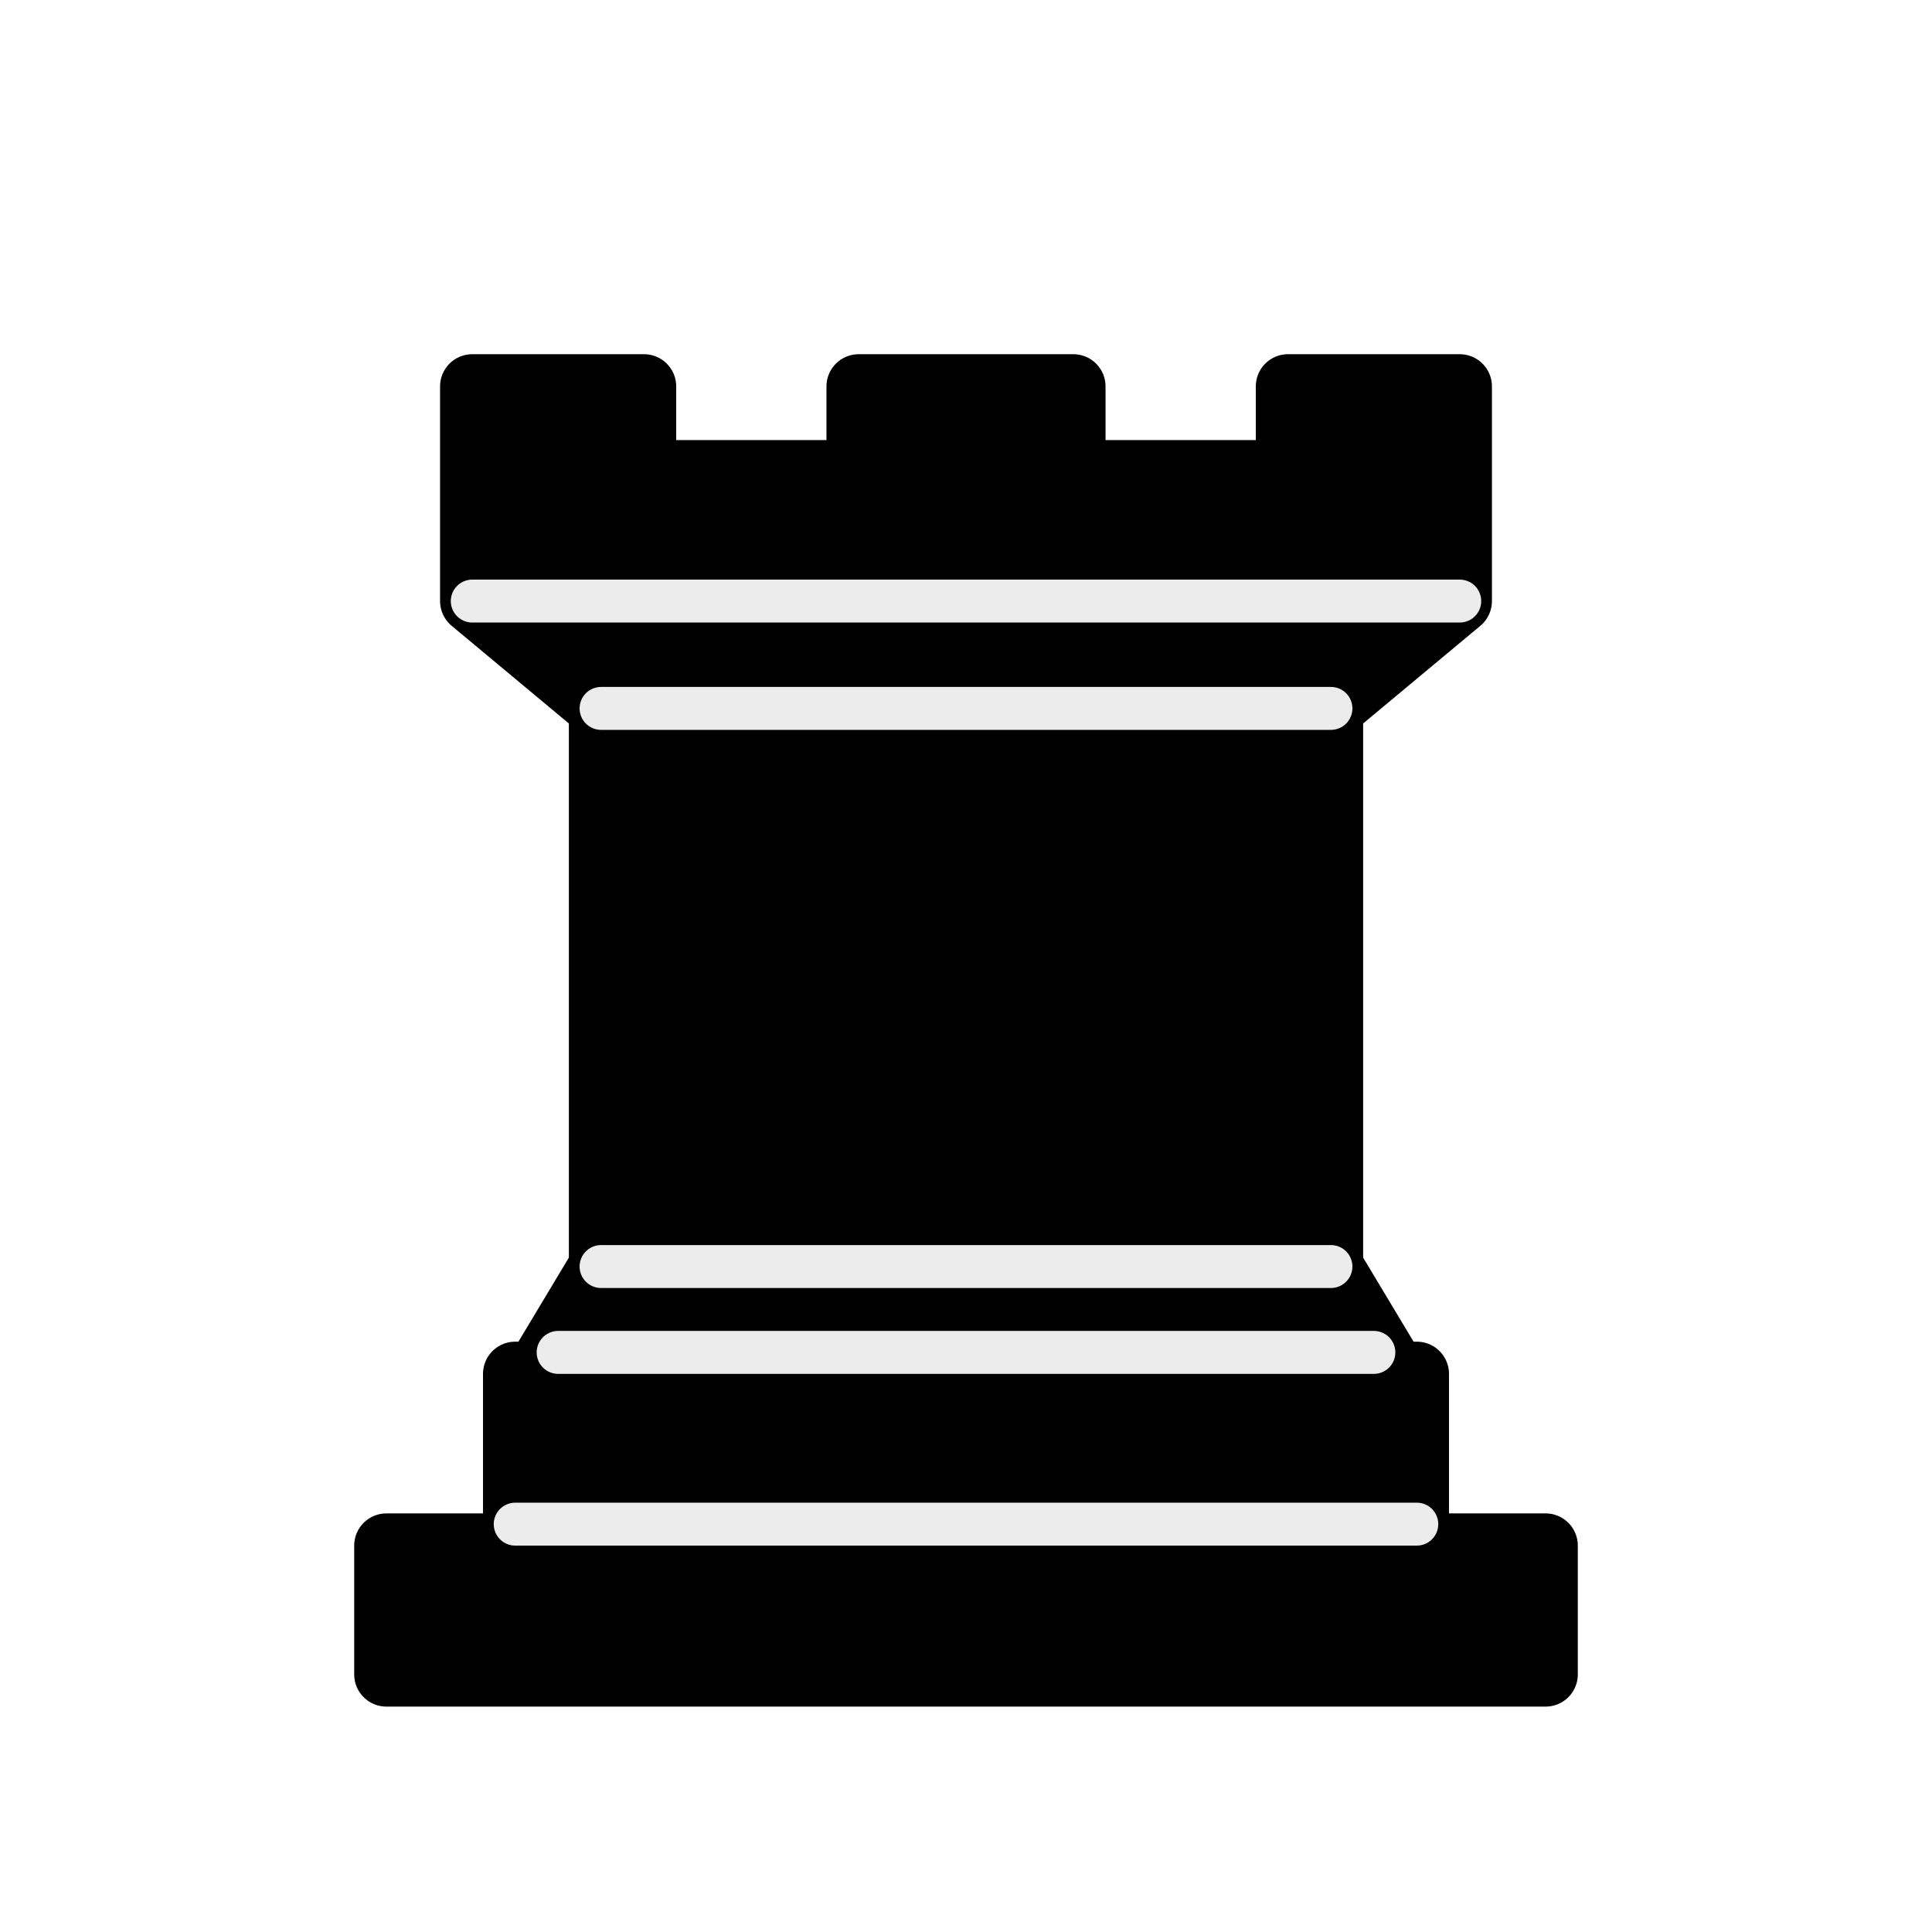
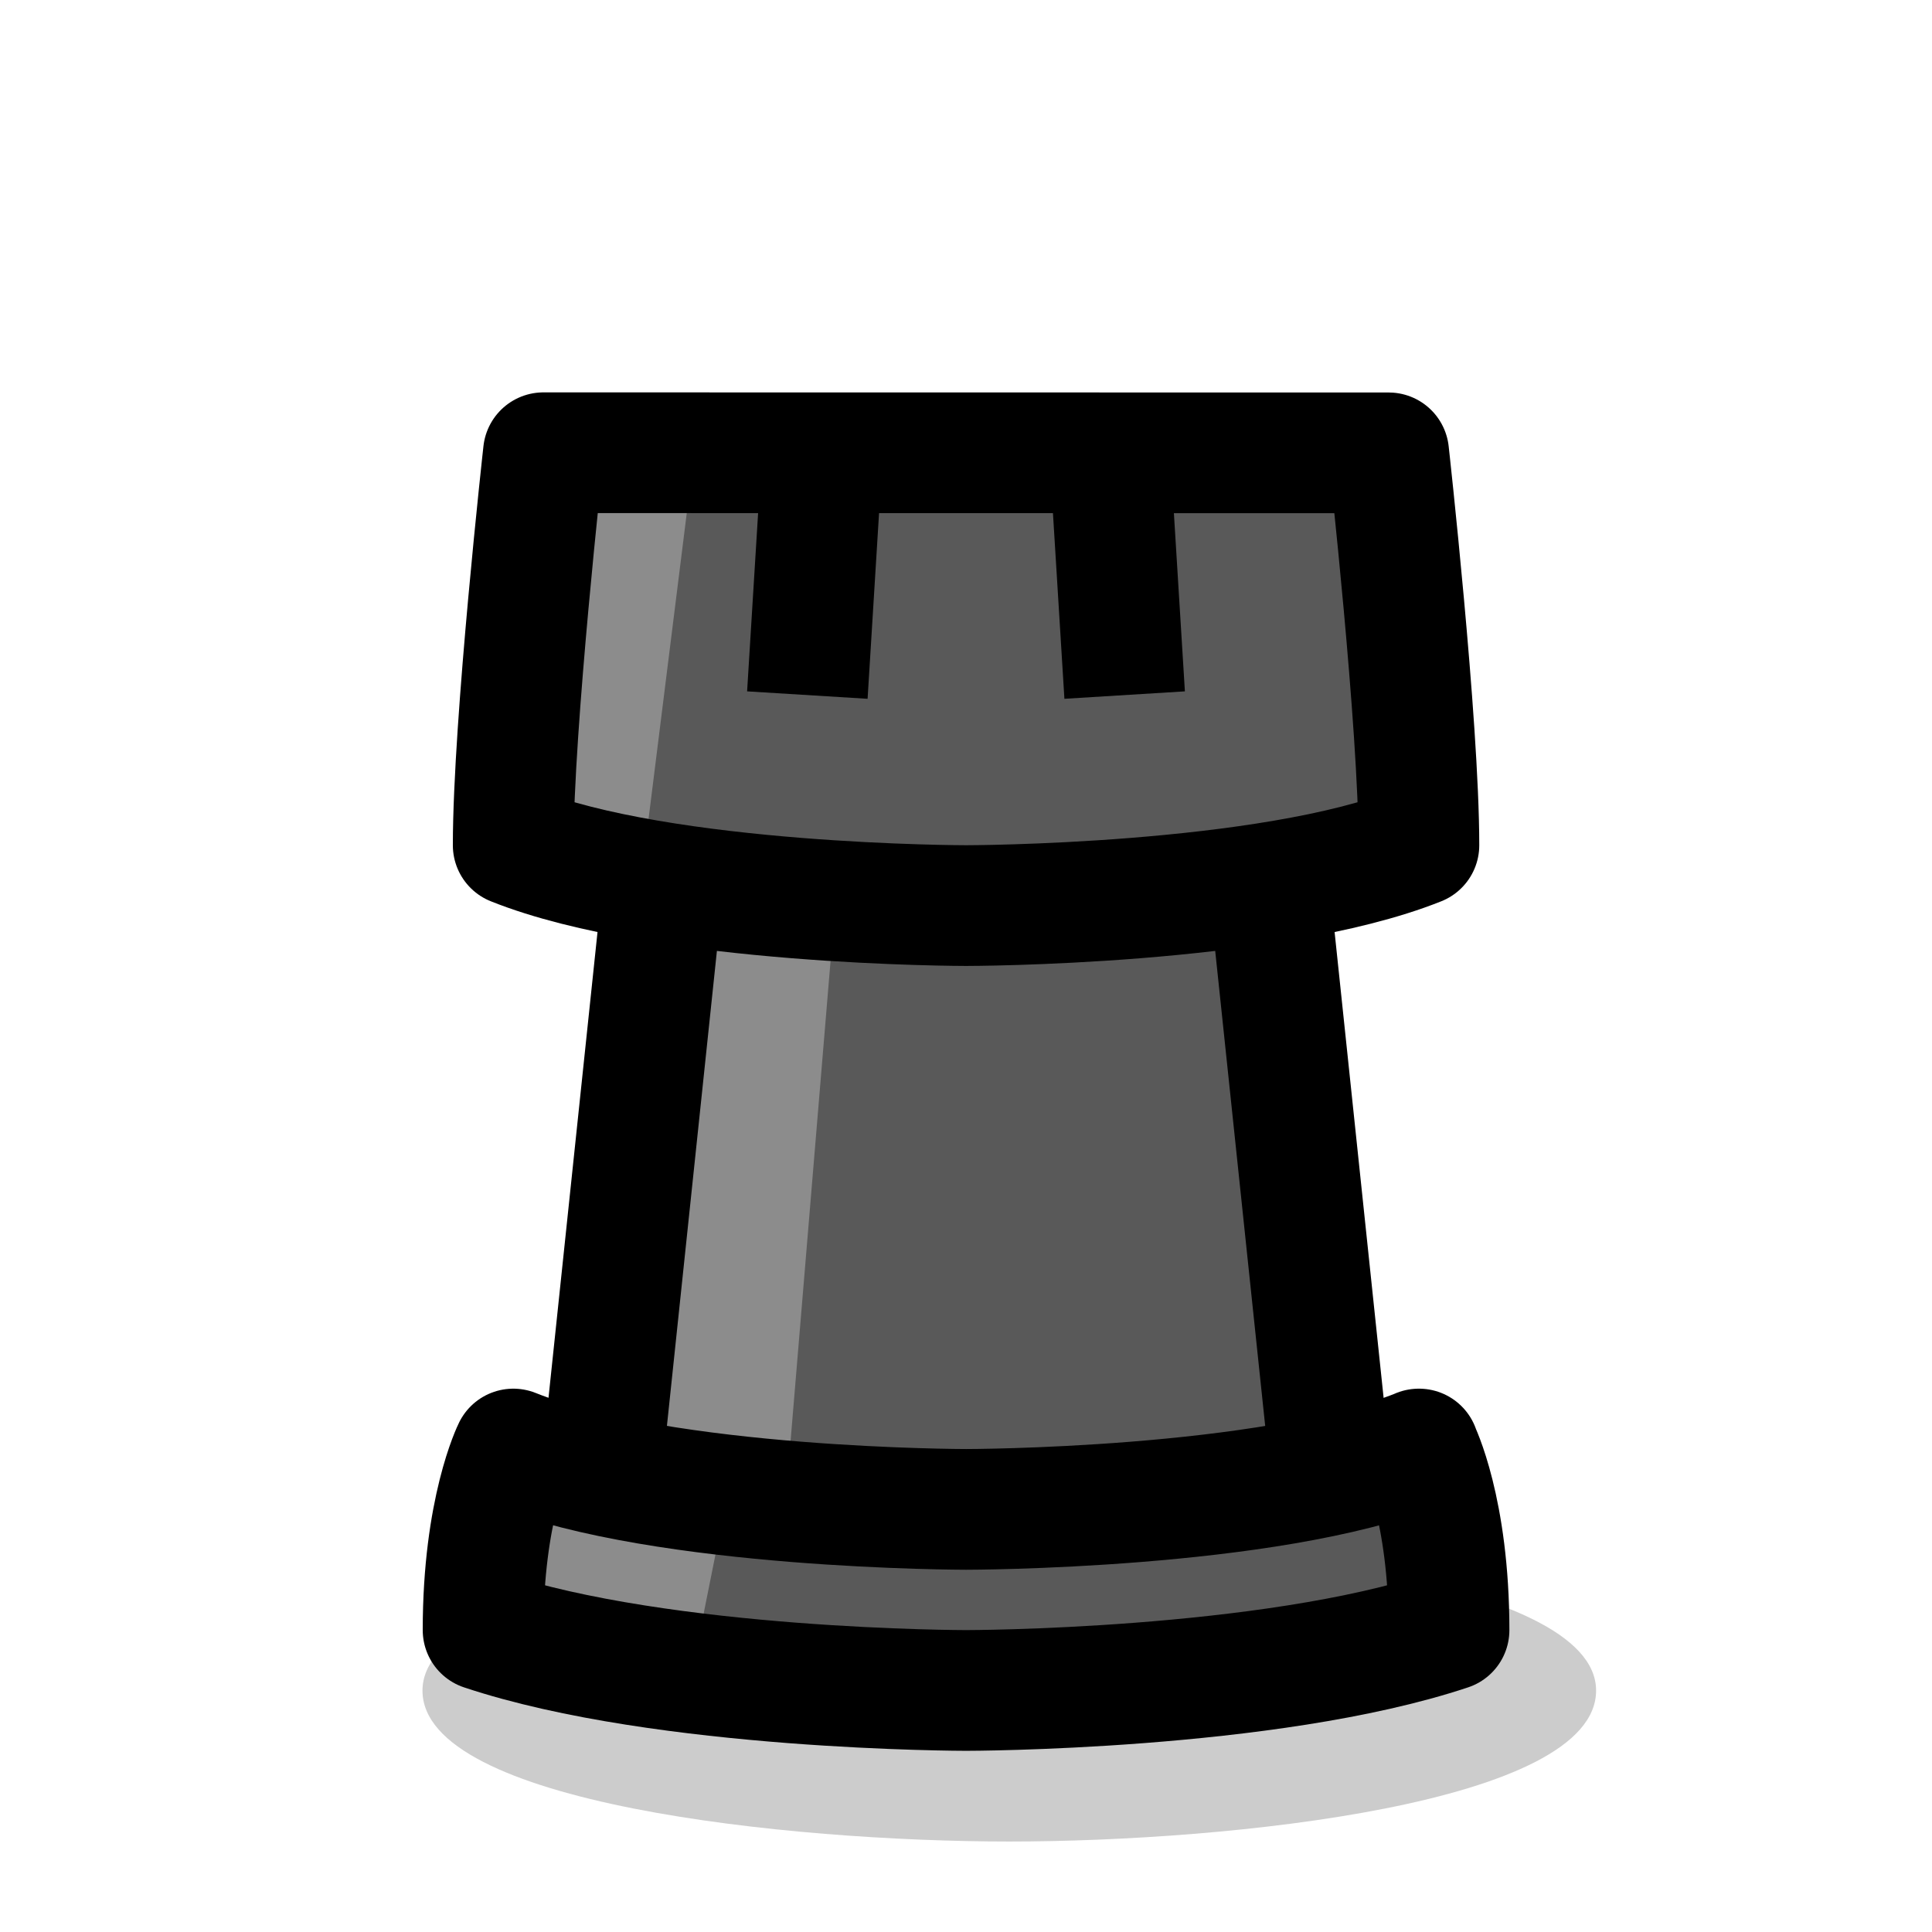
- <svg xmlns="http://www.w3.org/2000/svg" width="45" height="45" viewBox="0 0 45 45">
-   <g fill-rule="evenodd" stroke="#000" stroke-linecap="round" stroke-linejoin="round" stroke-width="1.5">
-     <path stroke-linecap="butt" d="M9 39h27v-3H9zm3.5-7 1.5-2.5h17l1.5 2.5zm-.5 4v-4h21v4z" />
-     <path stroke-linecap="butt" stroke-linejoin="miter" d="M14 29.5v-13h17v13z" />
-     <path stroke-linecap="butt" d="M14 16.5 11 14h23l-3 2.5zM11 14V9h4v2h5V9h5v2h5V9h4v5z" />
-     <path fill="none" stroke="#ececec" stroke-linejoin="miter" stroke-width="1" d="M12 35.5h21m-20-4h19m-18-2h17m-17-13h17M11 14h23" />
-   </g>
+ <svg xmlns="http://www.w3.org/2000/svg" style="color-scheme:light only" viewBox="0 0 16.933 16.933">
+   <defs>
+     <linearGradient id="c">
+       <stop offset="0" stop-opacity=".2" />
+     </linearGradient>
+     <linearGradient id="b" gradientTransform="scale(.07)">
+       <stop offset="0" stop-color="#8c8c8c" />
+     </linearGradient>
+     <linearGradient id="a" gradientTransform="matrix(.07 0 0 .07 -53.975 2.117)">
+       <stop offset="0" stop-color="#595959" />
+     </linearGradient>
+     <linearGradient id="i" x1="4.498" x2="12.435" y1="5.806" y2="5.806" gradientUnits="userSpaceOnUse" href="#a" />
+     <linearGradient id="g" x1="4.233" x2="12.7" y1="13.758" y2="13.758" gradientUnits="userSpaceOnUse" href="#a" />
+     <linearGradient id="e" x1="41.275" x2="47.625" y1="9.79" y2="9.79" gradientUnits="userSpaceOnUse" href="#a" />
+     <linearGradient id="j" x1="10.848" x2="12.171" y1="6.085" y2="6.085" gradientUnits="userSpaceOnUse" href="#b" />
+     <linearGradient id="h" x1="10.583" x2="12.7" y1="13.626" y2="13.626" gradientUnits="userSpaceOnUse" href="#b" />
+     <linearGradient id="f" x1="9.525" x2="11.642" y1="9.922" y2="9.922" gradientUnits="userSpaceOnUse" href="#b" />
+     <linearGradient id="d" x1="4.233" x2="103.049" y1="24.342" y2="24.342" gradientTransform="matrix(1 0 0 1.25 .794 -3.043)" gradientUnits="userSpaceOnUse" href="#c" />
+   </defs>
+   <path fill="url(#d)" d="M5.027 14.817c0 .992 2.646 1.323 4.233 1.323s4.233-.331 4.233-1.323-2.779-1.323-4.233-1.323-4.233.331-4.233 1.323" class="UnoptimicedTransforms" style="font-variation-settings:normal;-inkscape-stroke:none" transform="matrix(1.215 0 0 1 -2.405 0)" />
+   <path fill="url(#e)" d="m41.275 12.965.529-6.35h5.292l.529 6.35" style="font-variation-settings:normal;-inkscape-stroke:none" transform="matrix(-1 0 0 1 52.917 0)" />
+   <path fill="url(#f)" d="m9.525 6.879.529 6.35 1.587-.265-.529-6.35z" style="font-variation-settings:normal;-inkscape-stroke:none" transform="matrix(-1 0 0 1 16.933 0)" />
+   <path fill="none" stroke="#000" stroke-linejoin="round" stroke-miterlimit="2.4" stroke-width="1.058" d="m41.275 12.7.529-5.027m5.292 0 .529 5.027" style="font-variation-settings:normal;-inkscape-stroke:none" transform="matrix(-1 0 0 1 52.917 0)" />
+   <path fill="url(#g)" d="M4.498 12.7s-.265.529-.265 1.587c1.587.529 4.233.529 4.233.529s2.646 0 4.233-.529c0-1.058-.265-1.587-.265-1.587-1.323.529-3.969.529-3.969.529s-2.646 0-3.969-.529" transform="matrix(-1 0 0 1 16.933 0)" />
+   <path fill="url(#h)" d="m12.435 12.7.265 1.587-1.852.265-.265-1.323z" style="font-variation-settings:normal;-inkscape-stroke:none" transform="matrix(-1 0 0 1 16.933 0)" />
+   <path fill="none" stroke="#000" stroke-linecap="round" stroke-linejoin="round" stroke-width="1.058" d="M12.435 12.7s.265.529.265 1.587c-1.587.529-4.233.529-4.233.529s-2.646 0-4.233-.529c0-1.058.265-1.587.265-1.587 1.323.529 3.969.529 3.969.529s2.646 0 3.969-.529" />
+   <path fill="url(#i)" d="M5.292 3.969S4.498 6.35 4.498 7.408c1.587.529 3.969 0 3.969 0s2.381.529 3.969 0c0-1.058-.529-3.439-.529-3.439-1.323.529-3.44.265-3.44.265s-1.852.265-3.175-.265" transform="matrix(-1 0 0 1 16.933 0)" />
+   <path fill="url(#j)" d="m11.906 5.292.265 2.117-.794.794-.529-4.233h.794" style="font-variation-settings:normal;-inkscape-stroke:none" transform="matrix(-1 0 0 1 16.933 0)" />
+   <path fill="none" stroke="#000" stroke-linecap="round" stroke-linejoin="round" stroke-width="1.058" d="M12.171 3.969s.265 2.381.265 3.439c-1.323.529-3.969.529-3.969.529s-2.646 0-3.969-.529c0-1.058.265-3.44.265-3.44z" />
+   <path fill="none" stroke="#000" stroke-linejoin="round" stroke-width="1.058" d="m7.144 3.704-.147 2.381m2.634-2.381.147 2.381" class="UnoptimicedTransforms" style="font-variation-settings:normal" transform="matrix(-1 0 0 1 16.854 .007)" />
</svg>
